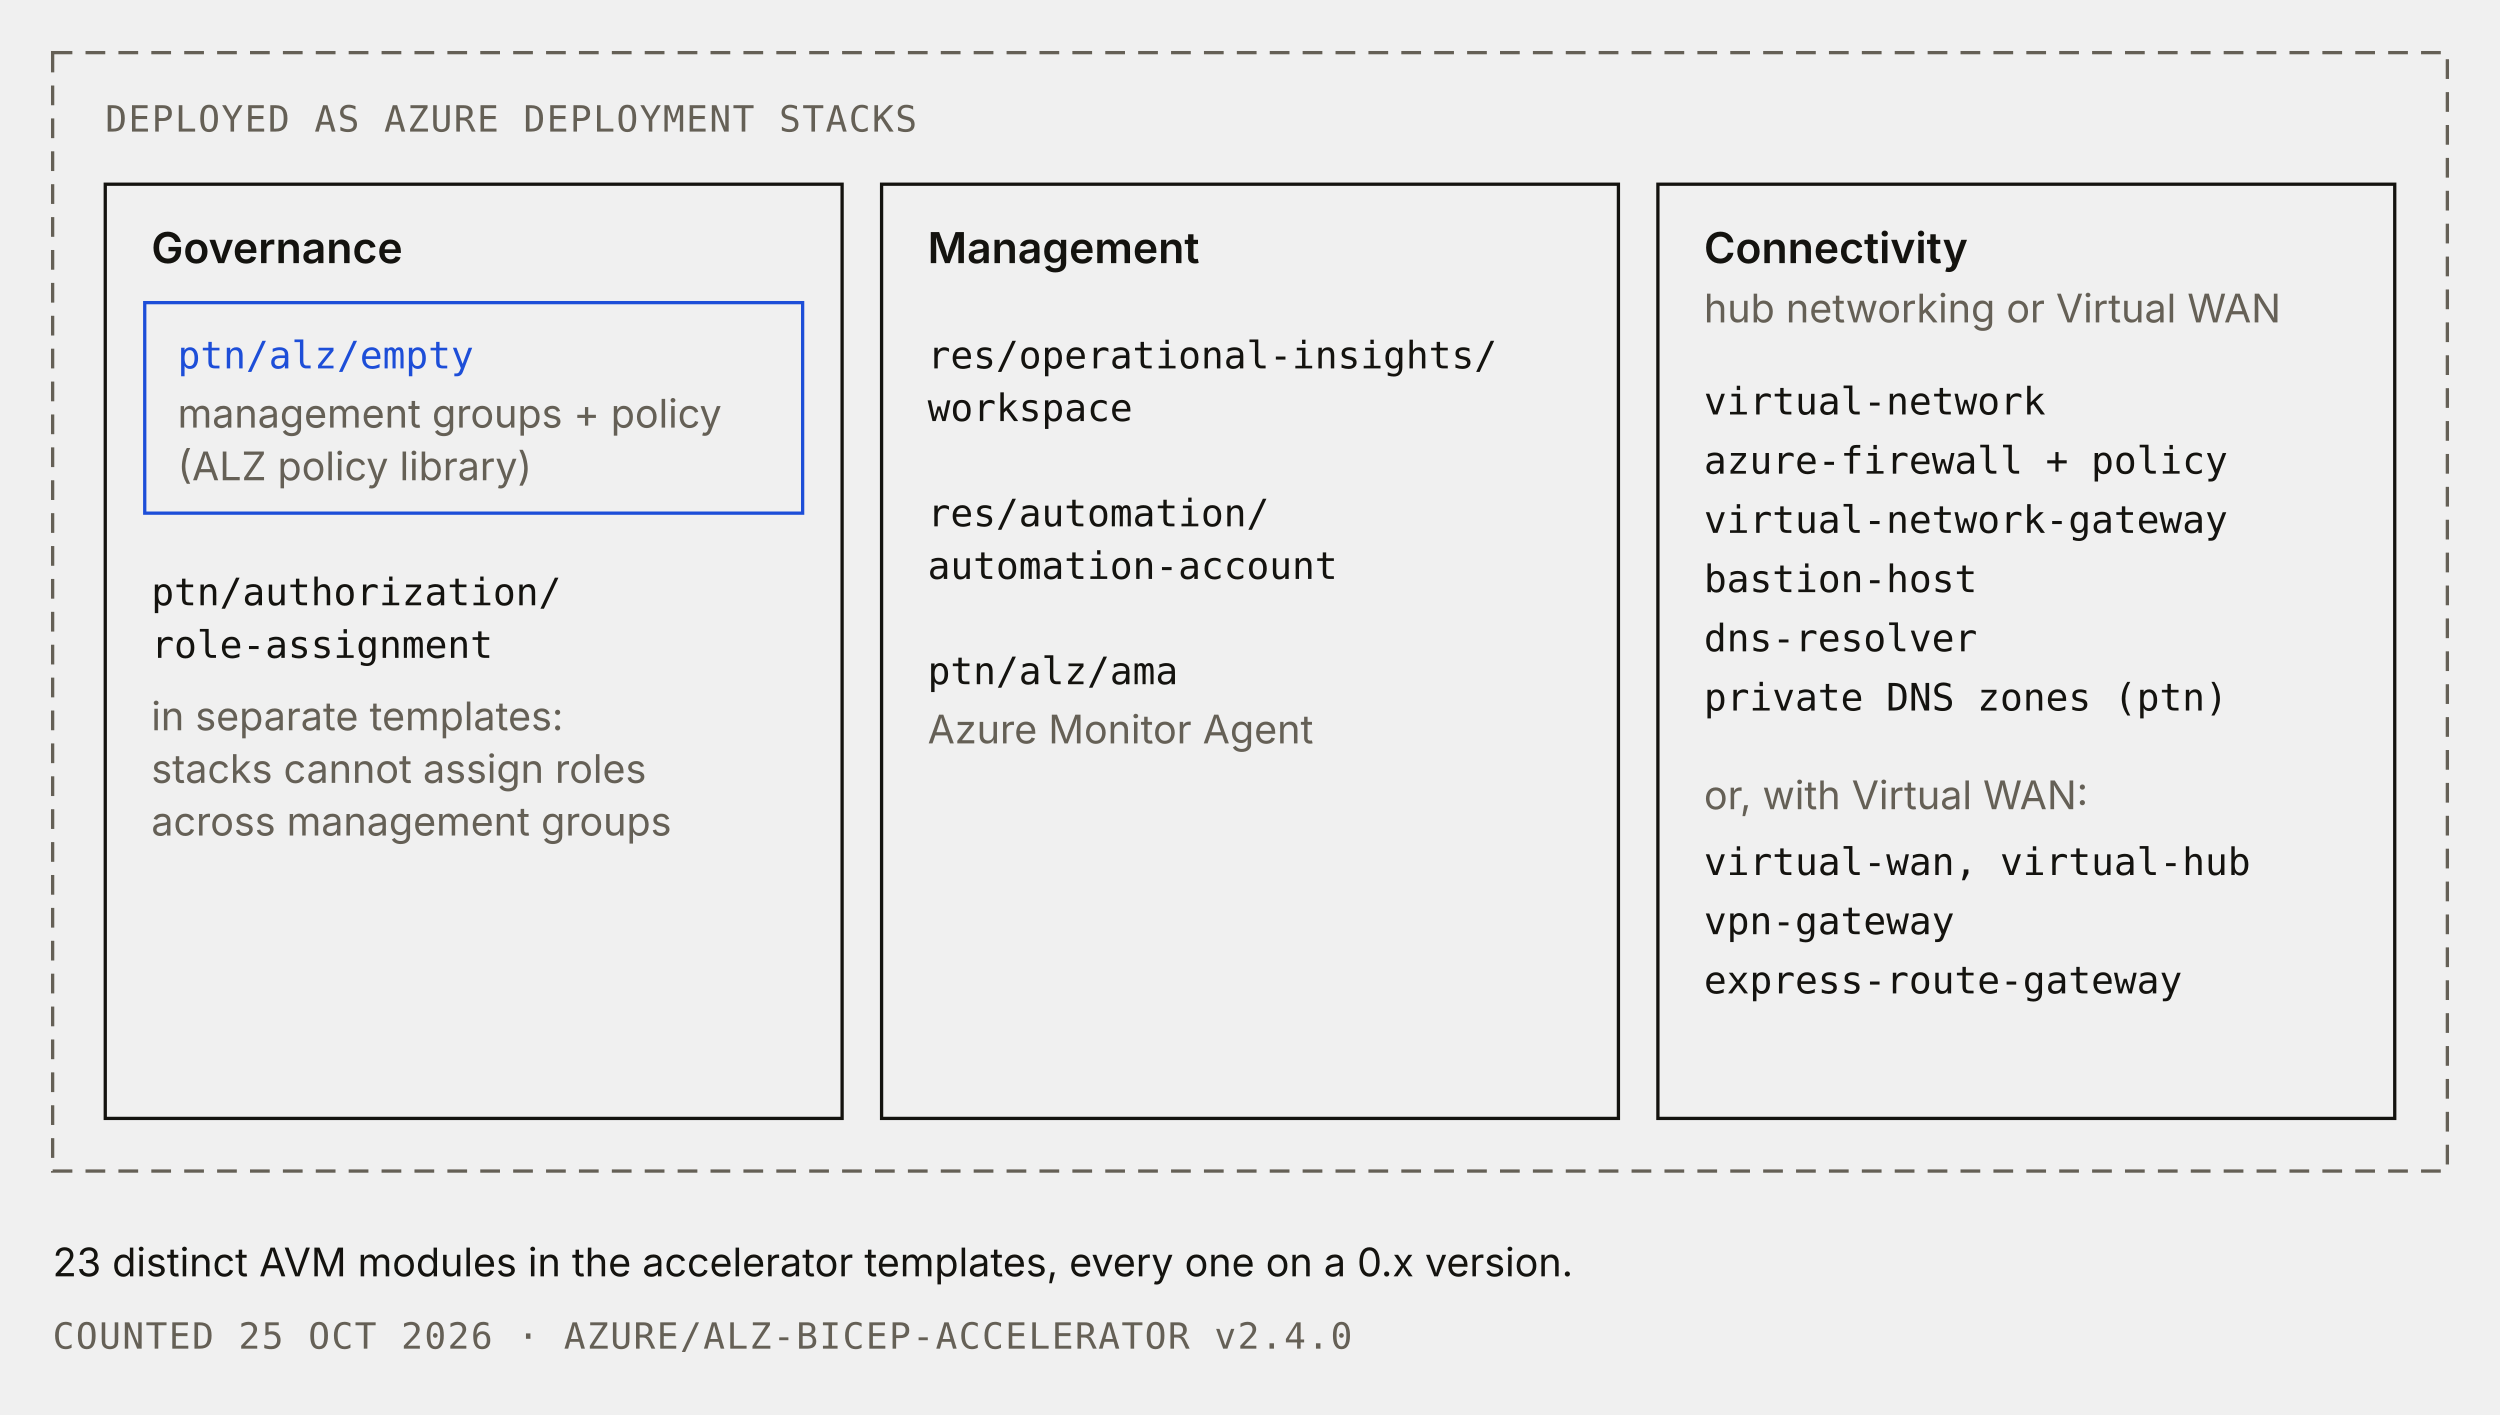
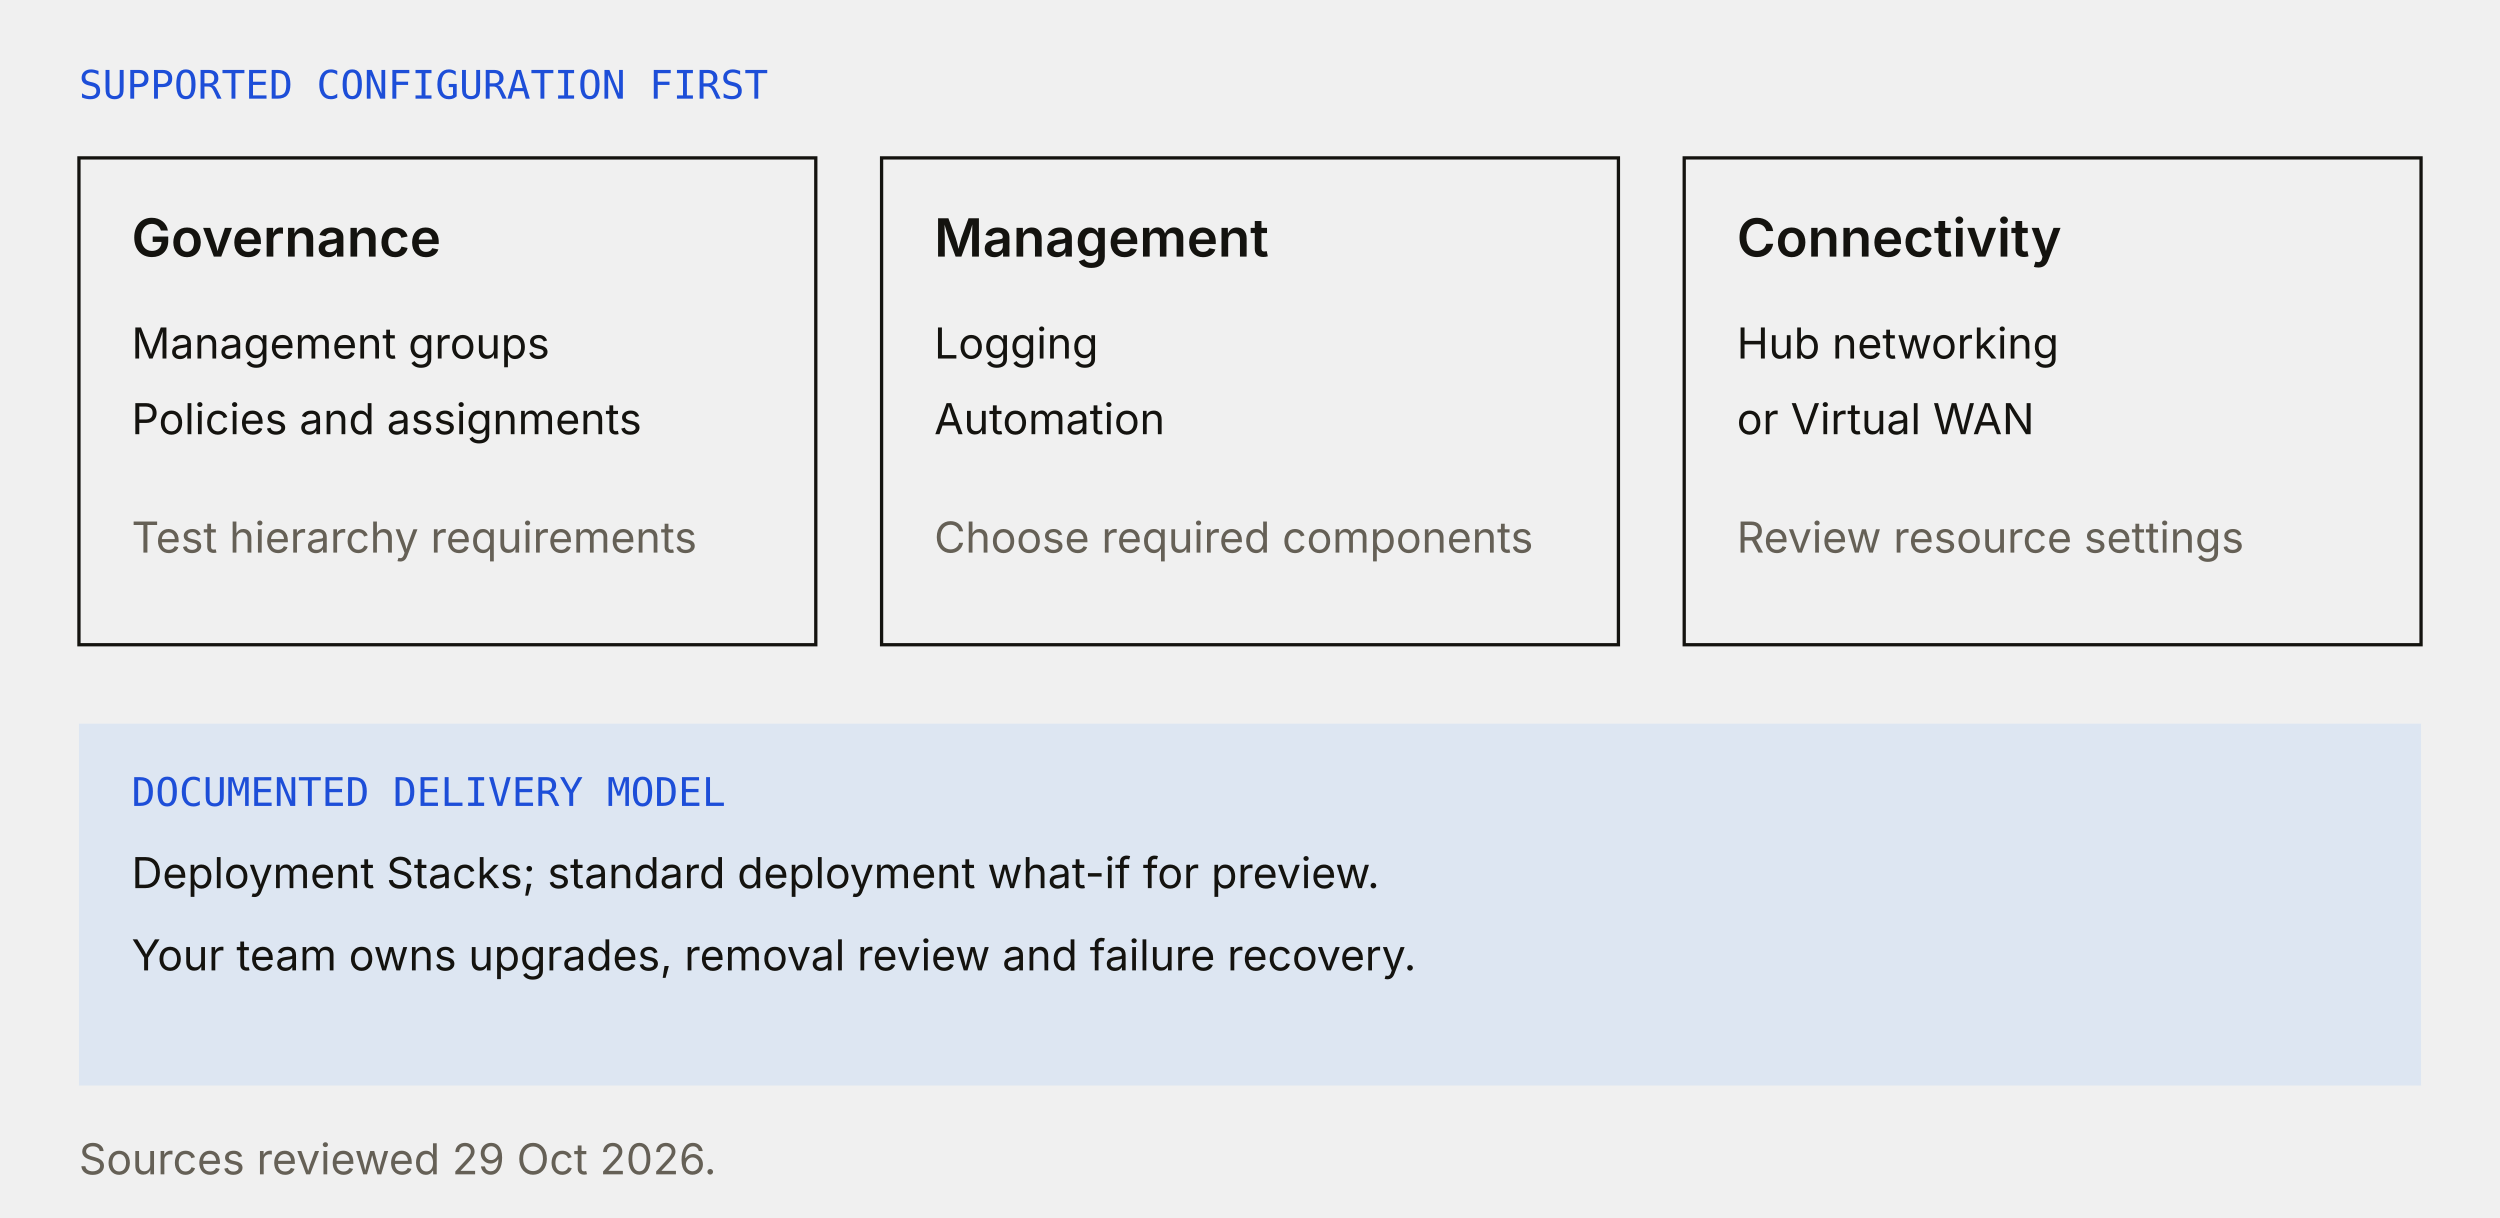
- <svg xmlns="http://www.w3.org/2000/svg" viewBox="0 0 760 430" role="img" aria-labelledby="t d">
+ <svg xmlns="http://www.w3.org/2000/svg" viewBox="0 0 760 370" role="img" aria-labelledby="t d">
  <style>
-     .ink { fill: #14130f; } .meta { fill: #656056; } .acc { fill: #1d4ed8; }
-     .frame { fill: none; stroke: #656056; } .box { fill: none; stroke: #14130f; }
-     .key { fill: none; stroke: #1d4ed8; }
-     text { font-family: system-ui, -apple-system, "Segoe UI", sans-serif; font-size: 12px; }
-     .mod { font-family: ui-monospace, Consolas, monospace; font-size: 11.5px; }
-     .h { font-size: 13px; font-weight: 600; }
-     .lbl { font-family: ui-monospace, Consolas, monospace; font-size: 11px; letter-spacing: 0.04em; }
-     @media (prefers-color-scheme: dark) {
-       .ink { fill: #ffffff; } .meta { fill: #a6a6ab; } .acc { fill: #60a5fa; }
-       .frame { stroke: #85858c; } .box { stroke: #ffffff; } .key { stroke: #60a5fa; }
-     }
+     .ink{fill:#14130f}.meta{fill:#656056}.acc{fill:#1d4ed8}.box{fill:none;stroke:#14130f}.band{fill:#dde6f2}
+     text{font-family:system-ui,-apple-system,"Segoe UI",sans-serif;font-size:13px}.h{font-size:16px;font-weight:600}.label{font-family:ui-monospace,Consolas,monospace;font-size:12px}
+     @media(prefers-color-scheme:dark){.ink{fill:#fff}.meta{fill:#a6a6ab}.acc{fill:#60a5fa}.box{stroke:#85858c}.band{fill:#0d1426}}
  </style>
-   <rect class="frame" x="16" y="16" width="728" height="340" stroke-dasharray="6 4" />
-   <text class="lbl meta" x="32" y="40">DEPLOYED AS AZURE DEPLOYMENT STACKS</text>
-   <rect class="box" x="32" y="56" width="224" height="284" />
-   <text class="h ink" x="46" y="80">Governance</text>
-   <rect class="key" x="44" y="92" width="200" height="64" />
-   <text class="mod acc" x="54" y="112">ptn/alz/empty</text>
-   <text class="meta" x="54" y="130">management groups + policy</text>
-   <text class="meta" x="54" y="146">(ALZ policy library)</text>
-   <text class="mod ink" x="46" y="184">ptn/authorization/</text>
-   <text class="mod ink" x="46" y="200">role-assignment</text>
-   <text class="meta" x="46" y="222">in separate templates:</text>
-   <text class="meta" x="46" y="238">stacks cannot assign roles</text>
-   <text class="meta" x="46" y="254">across management groups</text>
-   <rect class="box" x="268" y="56" width="224" height="284" />
-   <text class="h ink" x="282" y="80">Management</text>
-   <text class="mod ink" x="282" y="112">res/operational-insights/</text>
-   <text class="mod ink" x="282" y="128">workspace</text>
-   <text class="mod ink" x="282" y="160">res/automation/</text>
-   <text class="mod ink" x="282" y="176">automation-account</text>
-   <text class="mod ink" x="282" y="208">ptn/alz/ama</text>
-   <text class="meta" x="282" y="226">Azure Monitor Agent</text>
-   <rect class="box" x="504" y="56" width="224" height="284" />
-   <text class="h ink" x="518" y="80">Connectivity</text>
-   <text class="meta" x="518" y="98">hub networking or Virtual WAN</text>
-   <text class="mod ink" x="518" y="126">virtual-network</text>
-   <text class="mod ink" x="518" y="144">azure-firewall + policy</text>
-   <text class="mod ink" x="518" y="162">virtual-network-gateway</text>
-   <text class="mod ink" x="518" y="180">bastion-host</text>
-   <text class="mod ink" x="518" y="198">dns-resolver</text>
-   <text class="mod ink" x="518" y="216">private DNS zones (ptn)</text>
-   <text class="meta" x="518" y="246">or, with Virtual WAN:</text>
-   <text class="mod ink" x="518" y="266">virtual-wan, virtual-hub</text>
-   <text class="mod ink" x="518" y="284">vpn-gateway</text>
-   <text class="mod ink" x="518" y="302">express-route-gateway</text>
-   <text class="ink" x="16" y="388">23 distinct AVM modules in the accelerator templates, every one on a 0.x version.</text>
-   <text class="lbl meta" x="16" y="410">COUNTED 25 OCT 2026 · AZURE/ALZ-BICEP-ACCELERATOR v2.4.0</text>
+   <text class="label acc" x="24" y="30">SUPPORTED CONFIGURATION FIRST</text>
+   <rect class="box" x="24" y="48" width="224" height="148" />
+   <text class="h ink" x="40" y="78">Governance</text>
+   <text class="ink" x="40" y="109">Management groups</text>
+   <text class="ink" x="40" y="132">Policies and assignments</text>
+   <text class="meta" x="40" y="168">Test hierarchy requirements</text>
+   <rect class="box" x="268" y="48" width="224" height="148" />
+   <text class="h ink" x="284" y="78">Management</text>
+   <text class="ink" x="284" y="109">Logging</text>
+   <text class="ink" x="284" y="132">Automation</text>
+   <text class="meta" x="284" y="168">Choose required components</text>
+   <rect class="box" x="512" y="48" width="224" height="148" />
+   <text class="h ink" x="528" y="78">Connectivity</text>
+   <text class="ink" x="528" y="109">Hub networking</text>
+   <text class="ink" x="528" y="132">or Virtual WAN</text>
+   <text class="meta" x="528" y="168">Review resource settings</text>
+   <rect class="band" x="24" y="220" width="712" height="110" />
+   <text class="label acc" x="40" y="245">DOCUMENTED DELIVERY MODEL</text>
+   <text class="ink" x="40" y="270">Deployment Stacks; standard deployment what-if for preview.</text>
+   <text class="ink" x="40" y="295">Your team owns upgrades, removal review and failure recovery.</text>
+   <text class="meta" x="24" y="357">Sources reviewed 29 Oct 2026.</text>
</svg>
